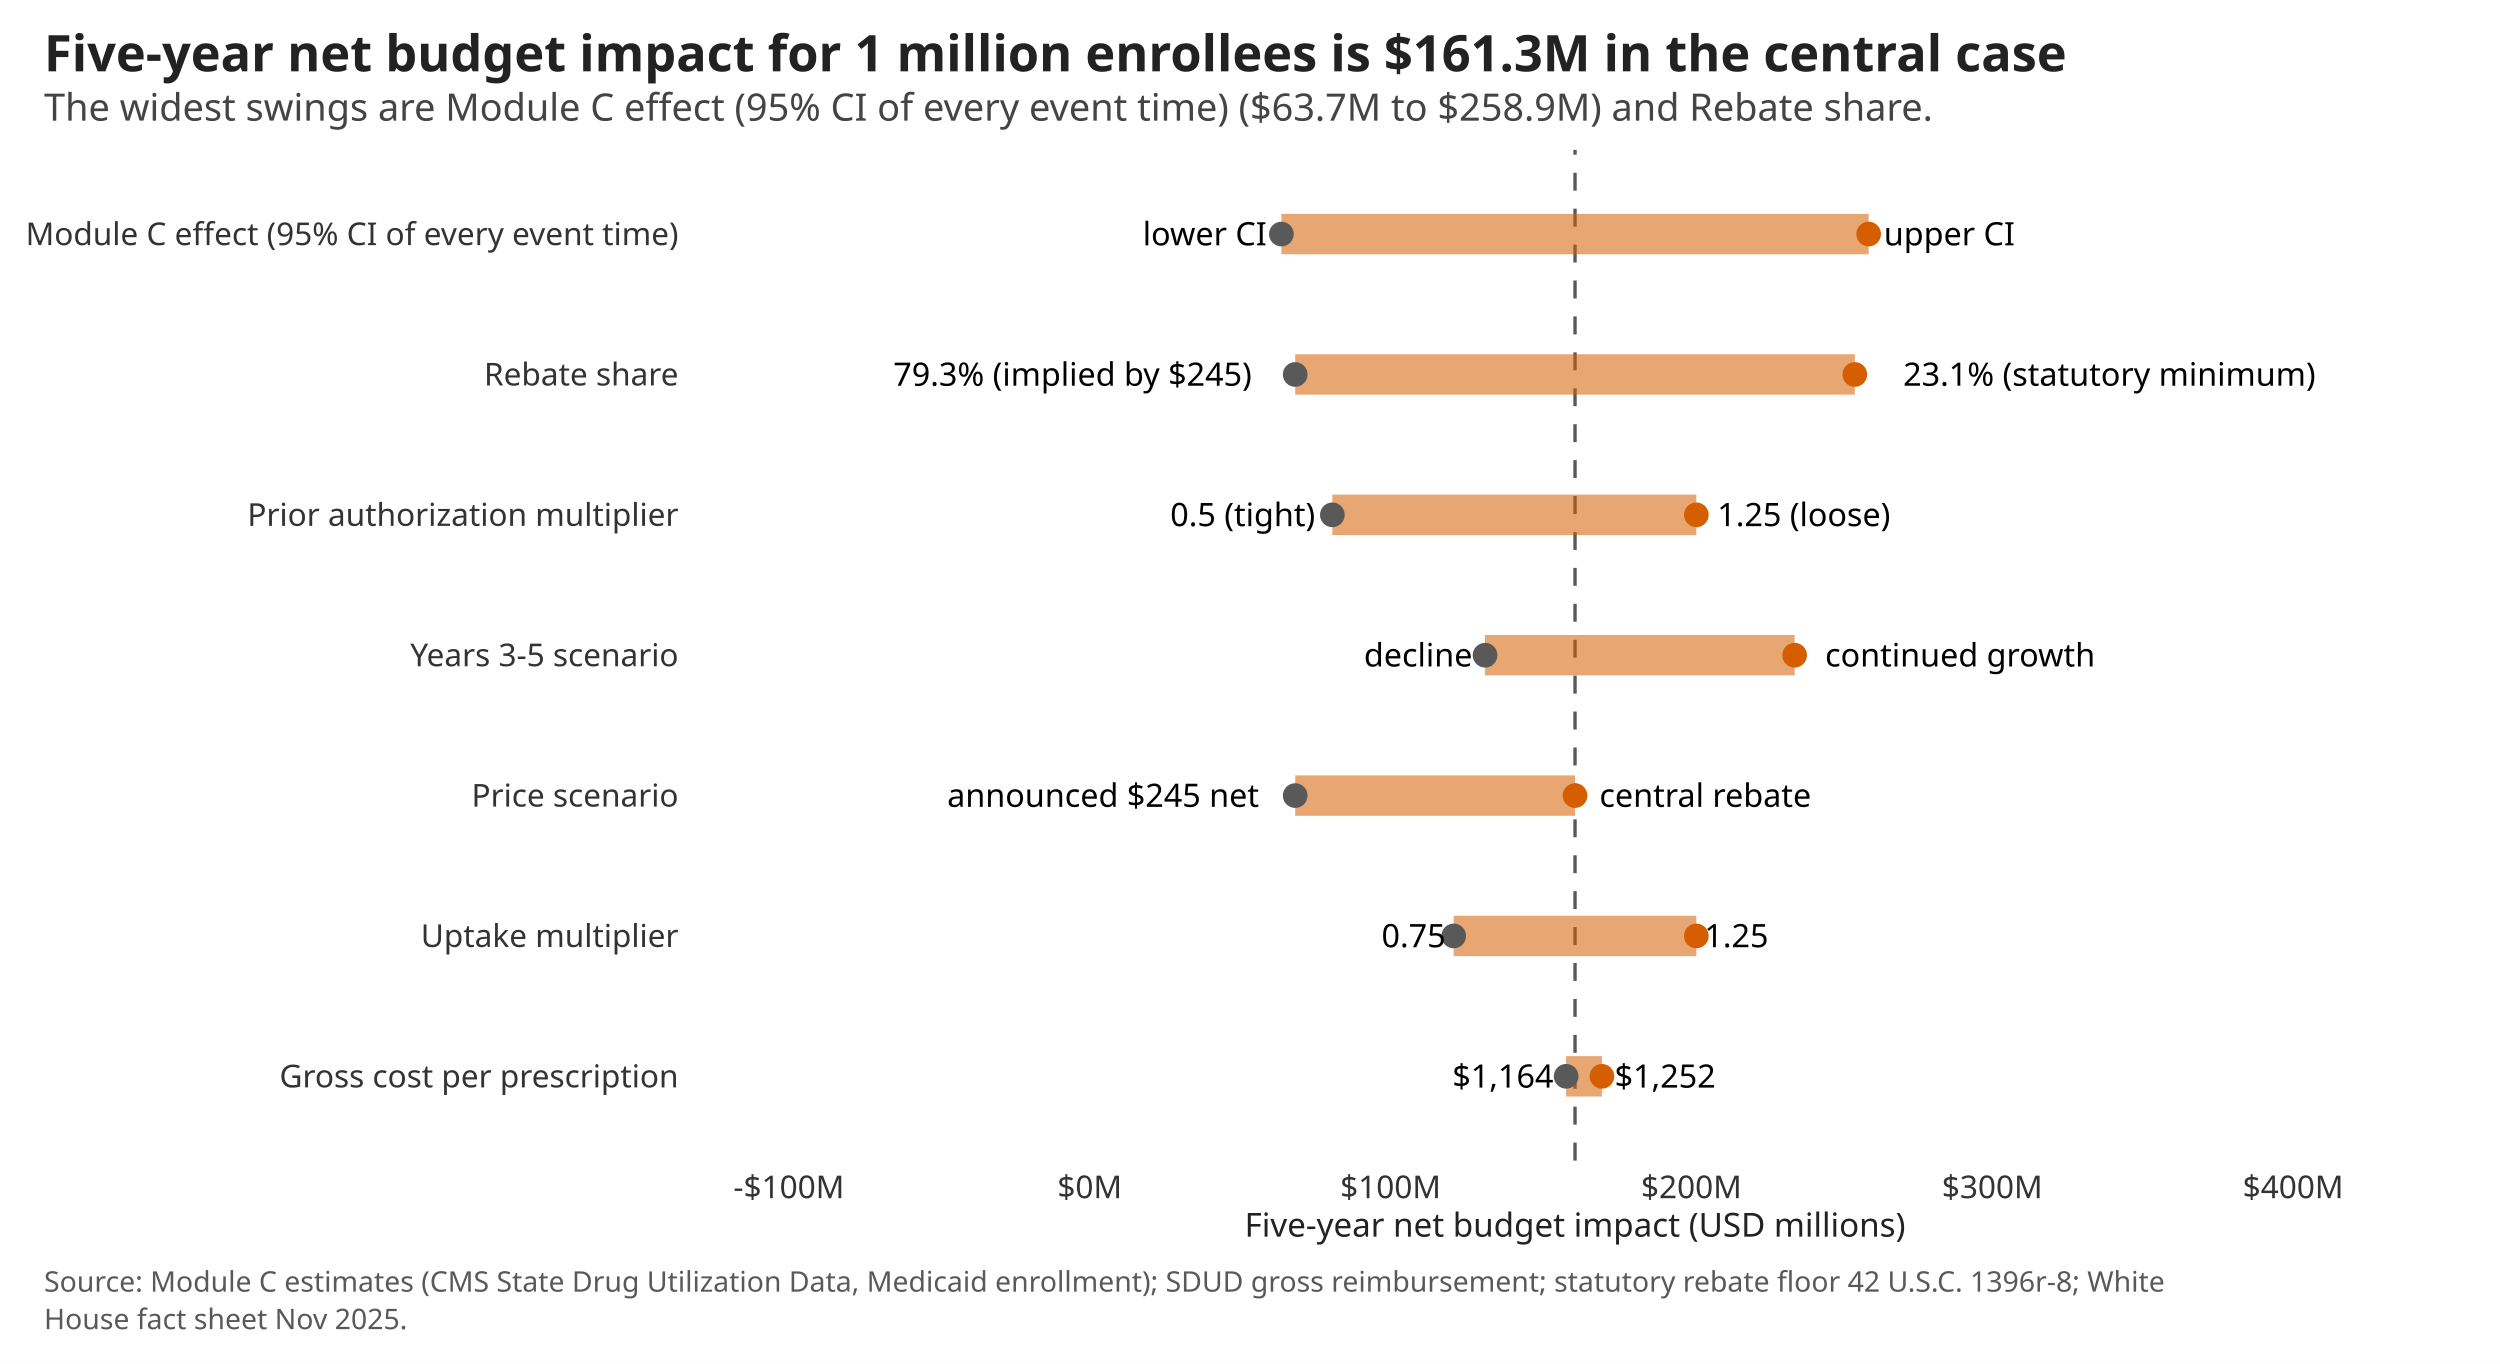
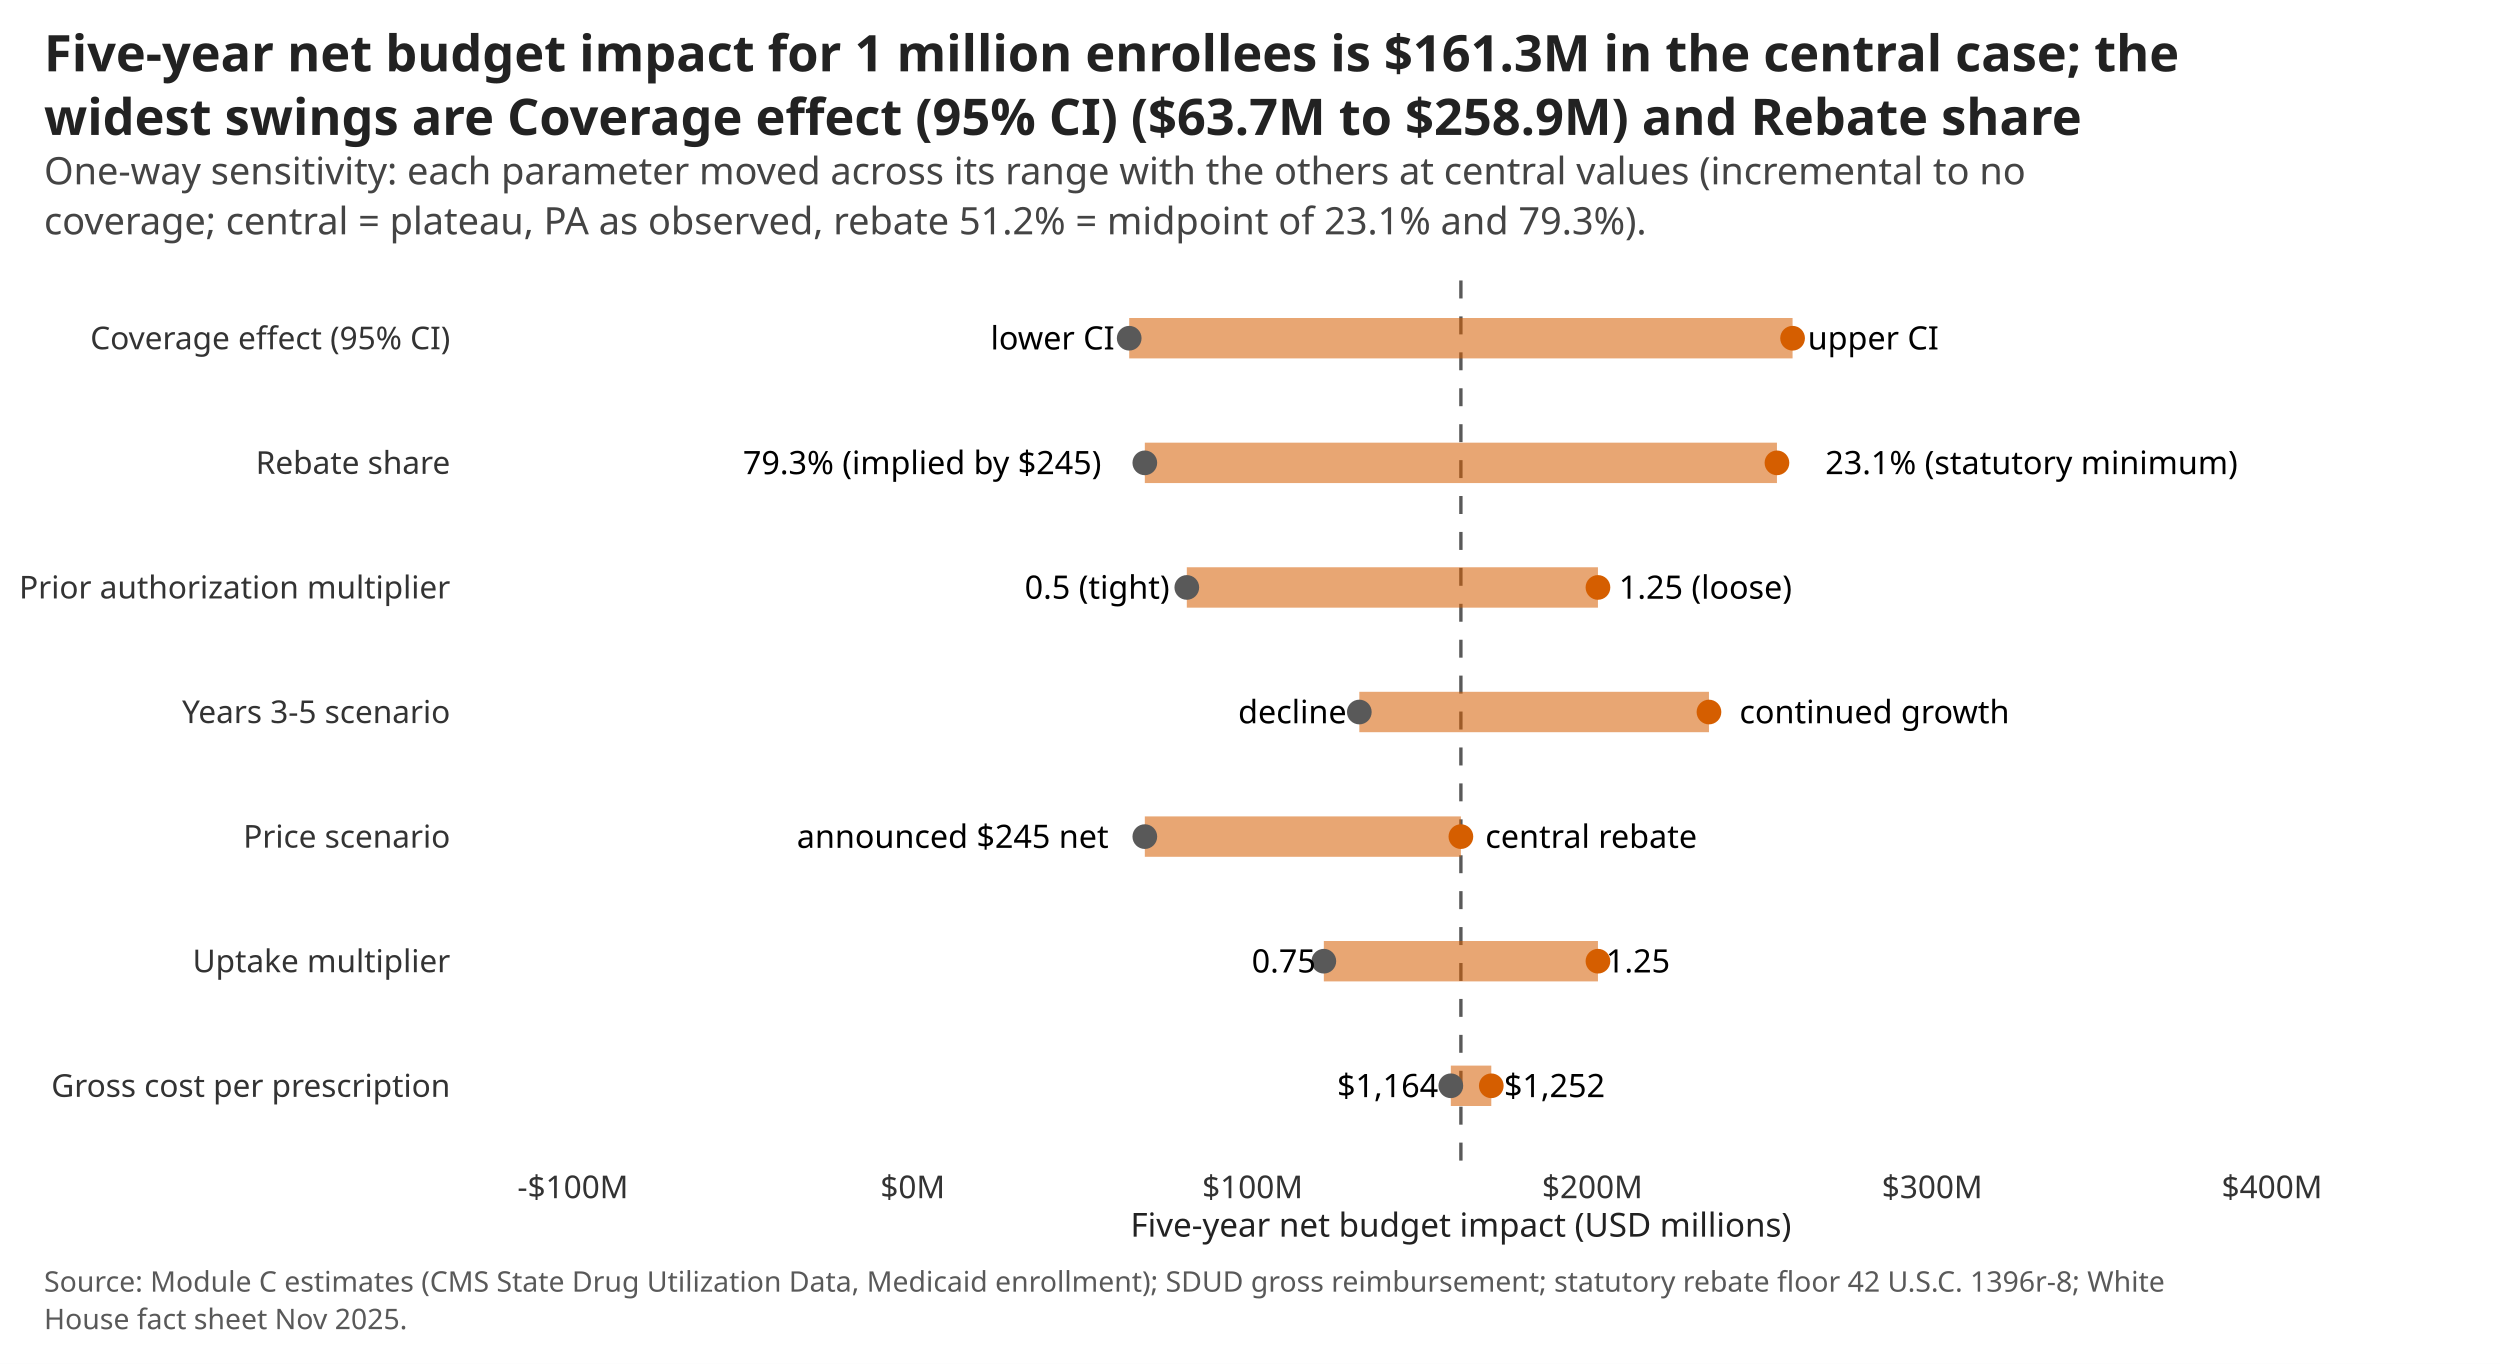
<svg xmlns="http://www.w3.org/2000/svg" width="792.00pt" height="432.00pt" viewBox="0 0 792.00 432.00">
  <g class="svglite">
    <defs>
      <style type="text/css">
    .svglite line, .svglite polyline, .svglite polygon, .svglite path, .svglite rect, .svglite circle {
      fill: none;
      stroke: #000000;
      stroke-linecap: round;
      stroke-linejoin: round;
      stroke-miterlimit: 10.00;
    }
    .svglite text {
      white-space: pre;
    }
    .svglite g.glyphgroup path {
      fill: inherit;
      stroke: none;
    }
  </style>
    </defs>
    <rect width="100%" height="100%" style="stroke: none; fill: #FFFFFF;" />
    <defs>
      <clipPath id="cpMC4wMHw3OTIuMDB8MC4wMHw0MzIuMDA=">
        <rect x="0.00" y="0.00" width="792.00" height="432.00" />
      </clipPath>
    </defs>
    <g clip-path="url(#cpMC4wMHw3OTIuMDB8MC4wMHw0MzIuMDA=)">
-       <rect x="0.00" y="0.00" width="792.00" height="432.00" style="stroke-width: 1.07; stroke: none; fill: #FFFFFF;" />
+       <rect x="0" y="0.00" width="792.00" height="432.00" style="stroke-width: 1.07; stroke: none; fill: #FFFFFF;" />
    </g>
    <defs>
-       <clipPath id="cpMjE5Ljg4fDc3OC4wNXw0Ny40N3wzNjcuNjc=">
-         <rect x="219.88" y="47.47" width="558.17" height="320.20" />
+       <clipPath id="cpMTQ3LjU3fDc3OC4wNXw4My40N3wzNjcuNjc=">
+         <rect x="147.57" y="83.47" width="630.49" height="284.20" />
      </clipPath>
    </defs>
-     <g clip-path="url(#cpMjE5Ljg4fDc3OC4wNXw0Ny40N3wzNjcuNjc=)">
-       <line x1="498.97" y1="367.67" x2="498.97" y2="47.47" style="stroke-width: 1.07; stroke: #595959; stroke-dasharray: 5.69,5.69; stroke-linecap: butt;" />
-       <polyline points="496.15,340.98 507.49,340.98 " style="stroke-width: 12.80; stroke: #D55E00; stroke-opacity: 0.55; stroke-linecap: butt;" />
-       <polyline points="460.53,296.51 537.40,296.51 " style="stroke-width: 12.80; stroke: #D55E00; stroke-opacity: 0.55; stroke-linecap: butt;" />
-       <polyline points="410.32,252.04 498.97,252.04 " style="stroke-width: 12.80; stroke: #D55E00; stroke-opacity: 0.55; stroke-linecap: butt;" />
-       <polyline points="470.47,207.57 568.54,207.57 " style="stroke-width: 12.80; stroke: #D55E00; stroke-opacity: 0.55; stroke-linecap: butt;" />
-       <polyline points="422.09,163.10 537.40,163.10 " style="stroke-width: 12.80; stroke: #D55E00; stroke-opacity: 0.55; stroke-linecap: butt;" />
-       <polyline points="410.32,118.63 587.61,118.63 " style="stroke-width: 12.80; stroke: #D55E00; stroke-opacity: 0.55; stroke-linecap: butt;" />
-       <polyline points="405.94,74.15 591.99,74.15 " style="stroke-width: 12.80; stroke: #D55E00; stroke-opacity: 0.55; stroke-linecap: butt;" />
-       <circle cx="405.94" cy="74.15" r="3.56" style="stroke-width: 0.71; stroke: #595959; fill: #595959;" />
-       <circle cx="591.99" cy="74.15" r="3.56" style="stroke-width: 0.71; stroke: #D55E00; fill: #D55E00;" />
-       <circle cx="410.32" cy="118.63" r="3.56" style="stroke-width: 0.71; stroke: #595959; fill: #595959;" />
-       <circle cx="587.61" cy="118.63" r="3.56" style="stroke-width: 0.71; stroke: #D55E00; fill: #D55E00;" />
-       <circle cx="422.09" cy="163.10" r="3.56" style="stroke-width: 0.71; stroke: #595959; fill: #595959;" />
-       <circle cx="537.40" cy="163.10" r="3.56" style="stroke-width: 0.71; stroke: #D55E00; fill: #D55E00;" />
-       <circle cx="470.47" cy="207.57" r="3.56" style="stroke-width: 0.71; stroke: #595959; fill: #595959;" />
-       <circle cx="568.54" cy="207.57" r="3.56" style="stroke-width: 0.71; stroke: #D55E00; fill: #D55E00;" />
-       <circle cx="410.32" cy="252.04" r="3.56" style="stroke-width: 0.71; stroke: #595959; fill: #595959;" />
-       <circle cx="498.97" cy="252.04" r="3.56" style="stroke-width: 0.71; stroke: #D55E00; fill: #D55E00;" />
-       <circle cx="460.53" cy="296.51" r="3.56" style="stroke-width: 0.71; stroke: #595959; fill: #595959;" />
-       <circle cx="537.40" cy="296.51" r="3.56" style="stroke-width: 0.71; stroke: #D55E00; fill: #D55E00;" />
-       <circle cx="496.15" cy="340.98" r="3.56" style="stroke-width: 0.71; stroke: #595959; fill: #595959;" />
-       <circle cx="507.49" cy="340.98" r="3.56" style="stroke-width: 0.71; stroke: #D55E00; fill: #D55E00;" />
-       <text x="401.31" y="77.72" text-anchor="end" style="font-size: 10.24px; font-family: &quot;IBM Plex Sans&quot;;" textLength="38.53px" lengthAdjust="spacingAndGlyphs">lower CI</text>
-       <text x="596.79" y="77.72" style="font-size: 10.24px; font-family: &quot;IBM Plex Sans&quot;;" textLength="39.94px" lengthAdjust="spacingAndGlyphs">upper CI</text>
-       <text x="396.56" y="122.20" text-anchor="end" style="font-size: 10.24px; font-family: &quot;IBM Plex Sans&quot;;" textLength="114.69px" lengthAdjust="spacingAndGlyphs">79.3% (implied by $245)</text>
-       <text x="602.92" y="122.20" style="font-size: 10.24px; font-family: &quot;IBM Plex Sans&quot;;" textLength="127.56px" lengthAdjust="spacingAndGlyphs">23.1% (statutory minimum)</text>
-       <text x="416.66" y="166.67" text-anchor="end" style="font-size: 10.24px; font-family: &quot;IBM Plex Sans&quot;;" textLength="45.30px" lengthAdjust="spacingAndGlyphs">0.5 (tight)</text>
-       <text x="544.04" y="166.67" style="font-size: 10.24px; font-family: &quot;IBM Plex Sans&quot;;" textLength="55.33px" lengthAdjust="spacingAndGlyphs">1.25 (loose)</text>
-       <text x="466.46" y="211.14" text-anchor="end" style="font-size: 10.24px; font-family: &quot;IBM Plex Sans&quot;;" textLength="33.48px" lengthAdjust="spacingAndGlyphs">decline</text>
-       <text x="578.19" y="211.14" style="font-size: 10.24px; font-family: &quot;IBM Plex Sans&quot;;" textLength="80.45px" lengthAdjust="spacingAndGlyphs">continued growth</text>
-       <text x="398.86" y="255.61" text-anchor="end" style="font-size: 10.24px; font-family: &quot;IBM Plex Sans&quot;;" textLength="95.52px" lengthAdjust="spacingAndGlyphs">announced $245 net</text>
-       <text x="506.69" y="255.61" style="font-size: 10.24px; font-family: &quot;IBM Plex Sans&quot;;" textLength="64.39px" lengthAdjust="spacingAndGlyphs">central rebate</text>
-       <text x="457.98" y="300.08" text-anchor="end" style="font-size: 10.24px; font-family: &quot;IBM Plex Sans&quot;;" textLength="21.20px" lengthAdjust="spacingAndGlyphs">0.75</text>
-       <text x="539.95" y="300.08" style="font-size: 10.24px; font-family: &quot;IBM Plex Sans&quot;;" textLength="21.20px" lengthAdjust="spacingAndGlyphs">1.25</text>
-       <text x="492.13" y="344.56" text-anchor="end" style="font-size: 10.24px; font-family: &quot;IBM Plex Sans&quot;;" textLength="33.47px" lengthAdjust="spacingAndGlyphs">$1,164</text>
-       <text x="511.50" y="344.56" style="font-size: 10.24px; font-family: &quot;IBM Plex Sans&quot;;" textLength="33.47px" lengthAdjust="spacingAndGlyphs">$1,252</text>
+     <g clip-path="url(#cpMTQ3LjU3fDc3OC4wNXw4My40N3wzNjcuNjc=)">
+       <line x1="462.81" y1="367.67" x2="462.81" y2="83.47" style="stroke-width: 1.07; stroke: #595959; stroke-dasharray: 5.69,5.69; stroke-linecap: butt;" />
+       <polyline points="459.62,343.98 472.44,343.98 " style="stroke-width: 12.80; stroke: #D55E00; stroke-opacity: 0.55; stroke-linecap: butt;" />
+       <polyline points="419.39,304.51 506.23,304.51 " style="stroke-width: 12.80; stroke: #D55E00; stroke-opacity: 0.55; stroke-linecap: butt;" />
+       <polyline points="362.68,265.04 462.81,265.04 " style="stroke-width: 12.80; stroke: #D55E00; stroke-opacity: 0.55; stroke-linecap: butt;" />
+       <polyline points="430.63,225.57 541.40,225.57 " style="stroke-width: 12.80; stroke: #D55E00; stroke-opacity: 0.55; stroke-linecap: butt;" />
+       <polyline points="375.98,186.10 506.23,186.10 " style="stroke-width: 12.80; stroke: #D55E00; stroke-opacity: 0.55; stroke-linecap: butt;" />
+       <polyline points="362.68,146.63 562.94,146.63 " style="stroke-width: 12.80; stroke: #D55E00; stroke-opacity: 0.55; stroke-linecap: butt;" />
+       <polyline points="357.73,107.15 567.89,107.15 " style="stroke-width: 12.80; stroke: #D55E00; stroke-opacity: 0.55; stroke-linecap: butt;" />
+       <circle cx="357.73" cy="107.15" r="3.56" style="stroke-width: 0.71; stroke: #595959; fill: #595959;" />
+       <circle cx="567.89" cy="107.15" r="3.56" style="stroke-width: 0.71; stroke: #D55E00; fill: #D55E00;" />
+       <circle cx="362.68" cy="146.63" r="3.56" style="stroke-width: 0.71; stroke: #595959; fill: #595959;" />
+       <circle cx="562.94" cy="146.63" r="3.56" style="stroke-width: 0.71; stroke: #D55E00; fill: #D55E00;" />
+       <circle cx="375.98" cy="186.10" r="3.56" style="stroke-width: 0.71; stroke: #595959; fill: #595959;" />
+       <circle cx="506.23" cy="186.10" r="3.56" style="stroke-width: 0.71; stroke: #D55E00; fill: #D55E00;" />
+       <circle cx="430.63" cy="225.57" r="3.56" style="stroke-width: 0.71; stroke: #595959; fill: #595959;" />
+       <circle cx="541.40" cy="225.57" r="3.56" style="stroke-width: 0.71; stroke: #D55E00; fill: #D55E00;" />
+       <circle cx="362.68" cy="265.04" r="3.56" style="stroke-width: 0.71; stroke: #595959; fill: #595959;" />
+       <circle cx="462.81" cy="265.04" r="3.56" style="stroke-width: 0.71; stroke: #D55E00; fill: #D55E00;" />
+       <circle cx="419.39" cy="304.51" r="3.56" style="stroke-width: 0.71; stroke: #595959; fill: #595959;" />
+       <circle cx="506.23" cy="304.51" r="3.56" style="stroke-width: 0.71; stroke: #D55E00; fill: #D55E00;" />
+       <circle cx="459.62" cy="343.98" r="3.56" style="stroke-width: 0.71; stroke: #595959; fill: #595959;" />
+       <circle cx="472.44" cy="343.98" r="3.56" style="stroke-width: 0.71; stroke: #D55E00; fill: #D55E00;" />
+       <text x="353.10" y="110.72" text-anchor="end" style="font-size: 10.24px; font-family: &quot;IBM Plex Sans&quot;;" textLength="38.53px" lengthAdjust="spacingAndGlyphs">lower CI</text>
+       <text x="572.68" y="110.72" style="font-size: 10.24px; font-family: &quot;IBM Plex Sans&quot;;" textLength="39.94px" lengthAdjust="spacingAndGlyphs">upper CI</text>
+       <text x="348.92" y="150.20" text-anchor="end" style="font-size: 10.24px; font-family: &quot;IBM Plex Sans&quot;;" textLength="114.69px" lengthAdjust="spacingAndGlyphs">79.3% (implied by $245)</text>
+       <text x="578.25" y="150.20" style="font-size: 10.24px; font-family: &quot;IBM Plex Sans&quot;;" textLength="127.56px" lengthAdjust="spacingAndGlyphs">23.1% (statutory minimum)</text>
+       <text x="370.54" y="189.67" text-anchor="end" style="font-size: 10.24px; font-family: &quot;IBM Plex Sans&quot;;" textLength="45.30px" lengthAdjust="spacingAndGlyphs">0.5 (tight)</text>
+       <text x="512.87" y="189.67" style="font-size: 10.24px; font-family: &quot;IBM Plex Sans&quot;;" textLength="55.33px" lengthAdjust="spacingAndGlyphs">1.25 (loose)</text>
+       <text x="426.61" y="229.14" text-anchor="end" style="font-size: 10.24px; font-family: &quot;IBM Plex Sans&quot;;" textLength="33.48px" lengthAdjust="spacingAndGlyphs">decline</text>
+       <text x="551.05" y="229.14" style="font-size: 10.24px; font-family: &quot;IBM Plex Sans&quot;;" textLength="80.45px" lengthAdjust="spacingAndGlyphs">continued growth</text>
+       <text x="351.22" y="268.61" text-anchor="end" style="font-size: 10.24px; font-family: &quot;IBM Plex Sans&quot;;" textLength="95.52px" lengthAdjust="spacingAndGlyphs">announced $245 net</text>
+       <text x="470.54" y="268.61" style="font-size: 10.24px; font-family: &quot;IBM Plex Sans&quot;;" textLength="64.39px" lengthAdjust="spacingAndGlyphs">central rebate</text>
+       <text x="416.85" y="308.08" text-anchor="end" style="font-size: 10.24px; font-family: &quot;IBM Plex Sans&quot;;" textLength="21.20px" lengthAdjust="spacingAndGlyphs">0.75</text>
+       <text x="508.77" y="308.08" style="font-size: 10.24px; font-family: &quot;IBM Plex Sans&quot;;" textLength="21.20px" lengthAdjust="spacingAndGlyphs">1.25</text>
+       <text x="455.61" y="347.56" text-anchor="end" style="font-size: 10.24px; font-family: &quot;IBM Plex Sans&quot;;" textLength="33.47px" lengthAdjust="spacingAndGlyphs">$1,164</text>
+       <text x="476.45" y="347.56" style="font-size: 10.24px; font-family: &quot;IBM Plex Sans&quot;;" textLength="33.47px" lengthAdjust="spacingAndGlyphs">$1,252</text>
    </g>
    <g clip-path="url(#cpMC4wMHw3OTIuMDB8MC4wMHw0MzIuMDA=)">
-       <text x="214.95" y="344.48" text-anchor="end" style="font-size: 10.00px;fill: #333333; font-family: &quot;IBM Plex Sans&quot;;" textLength="120.80px" lengthAdjust="spacingAndGlyphs">Gross cost per prescription</text>
-       <text x="214.95" y="300.00" text-anchor="end" style="font-size: 10.00px;fill: #333333; font-family: &quot;IBM Plex Sans&quot;;" textLength="77.59px" lengthAdjust="spacingAndGlyphs">Uptake multiplier</text>
-       <text x="214.95" y="255.53" text-anchor="end" style="font-size: 10.00px;fill: #333333; font-family: &quot;IBM Plex Sans&quot;;" textLength="63.08px" lengthAdjust="spacingAndGlyphs">Price scenario</text>
-       <text x="214.95" y="211.06" text-anchor="end" style="font-size: 10.00px;fill: #333333; font-family: &quot;IBM Plex Sans&quot;;" textLength="83.64px" lengthAdjust="spacingAndGlyphs">Years 3-5 scenario</text>
-       <text x="214.95" y="166.59" text-anchor="end" style="font-size: 10.00px;fill: #333333; font-family: &quot;IBM Plex Sans&quot;;" textLength="128.69px" lengthAdjust="spacingAndGlyphs">Prior authorization multiplier</text>
-       <text x="214.95" y="122.12" text-anchor="end" style="font-size: 10.00px;fill: #333333; font-family: &quot;IBM Plex Sans&quot;;" textLength="59.20px" lengthAdjust="spacingAndGlyphs">Rebate share</text>
-       <text x="214.95" y="77.65" text-anchor="end" style="font-size: 10.00px;fill: #333333; font-family: &quot;IBM Plex Sans&quot;;" textLength="201.00px" lengthAdjust="spacingAndGlyphs">Module C effect (95% CI of every event time)</text>
-       <text x="249.91" y="379.58" text-anchor="middle" style="font-size: 10.00px;fill: #333333; font-family: &quot;IBM Plex Sans&quot;;" textLength="36.09px" lengthAdjust="spacingAndGlyphs">-$100M</text>
-       <text x="345.22" y="379.58" text-anchor="middle" style="font-size: 10.00px;fill: #333333; font-family: &quot;IBM Plex Sans&quot;;" textLength="20.11px" lengthAdjust="spacingAndGlyphs">$0M</text>
-       <text x="440.53" y="379.58" text-anchor="middle" style="font-size: 10.00px;fill: #333333; font-family: &quot;IBM Plex Sans&quot;;" textLength="32.11px" lengthAdjust="spacingAndGlyphs">$100M</text>
-       <text x="535.83" y="379.58" text-anchor="middle" style="font-size: 10.00px;fill: #333333; font-family: &quot;IBM Plex Sans&quot;;" textLength="32.11px" lengthAdjust="spacingAndGlyphs">$200M</text>
-       <text x="631.14" y="379.58" text-anchor="middle" style="font-size: 10.00px;fill: #333333; font-family: &quot;IBM Plex Sans&quot;;" textLength="32.11px" lengthAdjust="spacingAndGlyphs">$300M</text>
-       <text x="726.45" y="379.58" text-anchor="middle" style="font-size: 10.00px;fill: #333333; font-family: &quot;IBM Plex Sans&quot;;" textLength="32.11px" lengthAdjust="spacingAndGlyphs">$400M</text>
-       <text x="498.97" y="391.77" text-anchor="middle" style="font-size: 10.50px;fill: #222222; font-family: &quot;IBM Plex Sans&quot;;" textLength="201.72px" lengthAdjust="spacingAndGlyphs">Five-year net budget impact (USD millions)</text>
-       <text x="13.95" y="38.23" style="font-size: 12.00px;fill: #444444; font-family: &quot;IBM Plex Sans&quot;;" textLength="581.06px" lengthAdjust="spacingAndGlyphs">The widest swings are Module C effect (95% CI of every event time) ($63.7M to $258.9M) and Rebate share.</text>
-       <text x="13.95" y="22.59" style="font-size: 16.00px; font-weight: 600;fill: #222222; font-family: &quot;Source Serif 4&quot;;" textLength="580.44px" lengthAdjust="spacingAndGlyphs">Five-year net budget impact for 1 million enrollees is $161.3M in the central case</text>
+       <text x="142.64" y="347.48" text-anchor="end" style="font-size: 10.00px;fill: #333333; font-family: &quot;IBM Plex Sans&quot;;" textLength="120.80px" lengthAdjust="spacingAndGlyphs">Gross cost per prescription</text>
+       <text x="142.64" y="308.00" text-anchor="end" style="font-size: 10.00px;fill: #333333; font-family: &quot;IBM Plex Sans&quot;;" textLength="77.59px" lengthAdjust="spacingAndGlyphs">Uptake multiplier</text>
+       <text x="142.64" y="268.53" text-anchor="end" style="font-size: 10.00px;fill: #333333; font-family: &quot;IBM Plex Sans&quot;;" textLength="63.08px" lengthAdjust="spacingAndGlyphs">Price scenario</text>
+       <text x="142.64" y="229.06" text-anchor="end" style="font-size: 10.00px;fill: #333333; font-family: &quot;IBM Plex Sans&quot;;" textLength="83.64px" lengthAdjust="spacingAndGlyphs">Years 3-5 scenario</text>
+       <text x="142.64" y="189.59" text-anchor="end" style="font-size: 10.00px;fill: #333333; font-family: &quot;IBM Plex Sans&quot;;" textLength="128.69px" lengthAdjust="spacingAndGlyphs">Prior authorization multiplier</text>
+       <text x="142.64" y="150.12" text-anchor="end" style="font-size: 10.00px;fill: #333333; font-family: &quot;IBM Plex Sans&quot;;" textLength="59.20px" lengthAdjust="spacingAndGlyphs">Rebate share</text>
+       <text x="142.64" y="110.65" text-anchor="end" style="font-size: 10.00px;fill: #333333; font-family: &quot;IBM Plex Sans&quot;;" textLength="112.89px" lengthAdjust="spacingAndGlyphs">Coverage effect (95% CI)</text>
+       <text x="181.49" y="379.58" text-anchor="middle" style="font-size: 10.00px;fill: #333333; font-family: &quot;IBM Plex Sans&quot;;" textLength="36.09px" lengthAdjust="spacingAndGlyphs">-$100M</text>
+       <text x="289.14" y="379.58" text-anchor="middle" style="font-size: 10.00px;fill: #333333; font-family: &quot;IBM Plex Sans&quot;;" textLength="20.11px" lengthAdjust="spacingAndGlyphs">$0M</text>
+       <text x="396.80" y="379.58" text-anchor="middle" style="font-size: 10.00px;fill: #333333; font-family: &quot;IBM Plex Sans&quot;;" textLength="32.11px" lengthAdjust="spacingAndGlyphs">$100M</text>
+       <text x="504.45" y="379.58" text-anchor="middle" style="font-size: 10.00px;fill: #333333; font-family: &quot;IBM Plex Sans&quot;;" textLength="32.11px" lengthAdjust="spacingAndGlyphs">$200M</text>
+       <text x="612.11" y="379.58" text-anchor="middle" style="font-size: 10.00px;fill: #333333; font-family: &quot;IBM Plex Sans&quot;;" textLength="32.11px" lengthAdjust="spacingAndGlyphs">$300M</text>
+       <text x="719.76" y="379.58" text-anchor="middle" style="font-size: 10.00px;fill: #333333; font-family: &quot;IBM Plex Sans&quot;;" textLength="32.11px" lengthAdjust="spacingAndGlyphs">$400M</text>
+       <text x="462.81" y="391.77" text-anchor="middle" style="font-size: 10.50px;fill: #222222; font-family: &quot;IBM Plex Sans&quot;;" textLength="201.72px" lengthAdjust="spacingAndGlyphs">Five-year net budget impact (USD millions)</text>
+       <text x="13.95" y="58.39" style="font-size: 12.00px;fill: #444444; font-family: &quot;IBM Plex Sans&quot;;" textLength="600.05px" lengthAdjust="spacingAndGlyphs">One-way sensitivity: each parameter moved across its range with the others at central values (incremental to no</text>
+       <text x="13.95" y="74.23" style="font-size: 12.00px;fill: #444444; font-family: &quot;IBM Plex Sans&quot;;" textLength="496.69px" lengthAdjust="spacingAndGlyphs">coverage; central = plateau, PA as observed, rebate 51.2% = midpoint of 23.1% and 79.3%).</text>
+       <text x="13.95" y="22.59" style="font-size: 16.00px; font-weight: 600;fill: #222222; font-family: &quot;Source Serif 4&quot;;" textLength="612.25px" lengthAdjust="spacingAndGlyphs">Five-year net budget impact for 1 million enrollees is $161.3M in the central case; the</text>
+       <text x="13.95" y="42.75" style="font-size: 16.00px; font-weight: 600;fill: #222222; font-family: &quot;Source Serif 4&quot;;" textLength="584.67px" lengthAdjust="spacingAndGlyphs">widest swings are Coverage effect (95% CI) ($63.7M to $258.9M) and Rebate share</text>
      <text x="13.95" y="409.20" style="font-size: 9.00px;fill: #595959; font-family: &quot;IBM Plex Sans&quot;;" textLength="645.06px" lengthAdjust="spacingAndGlyphs">Source: Module C estimates (CMS State Drug Utilization Data, Medicaid enrollment); SDUD gross reimbursement; statutory rebate floor 42 U.S.C. 1396r-8; White</text>
      <text x="13.95" y="421.08" style="font-size: 9.00px;fill: #595959; font-family: &quot;IBM Plex Sans&quot;;" textLength="112.12px" lengthAdjust="spacingAndGlyphs">House fact sheet Nov 2025.</text>
    </g>
  </g>
</svg>
